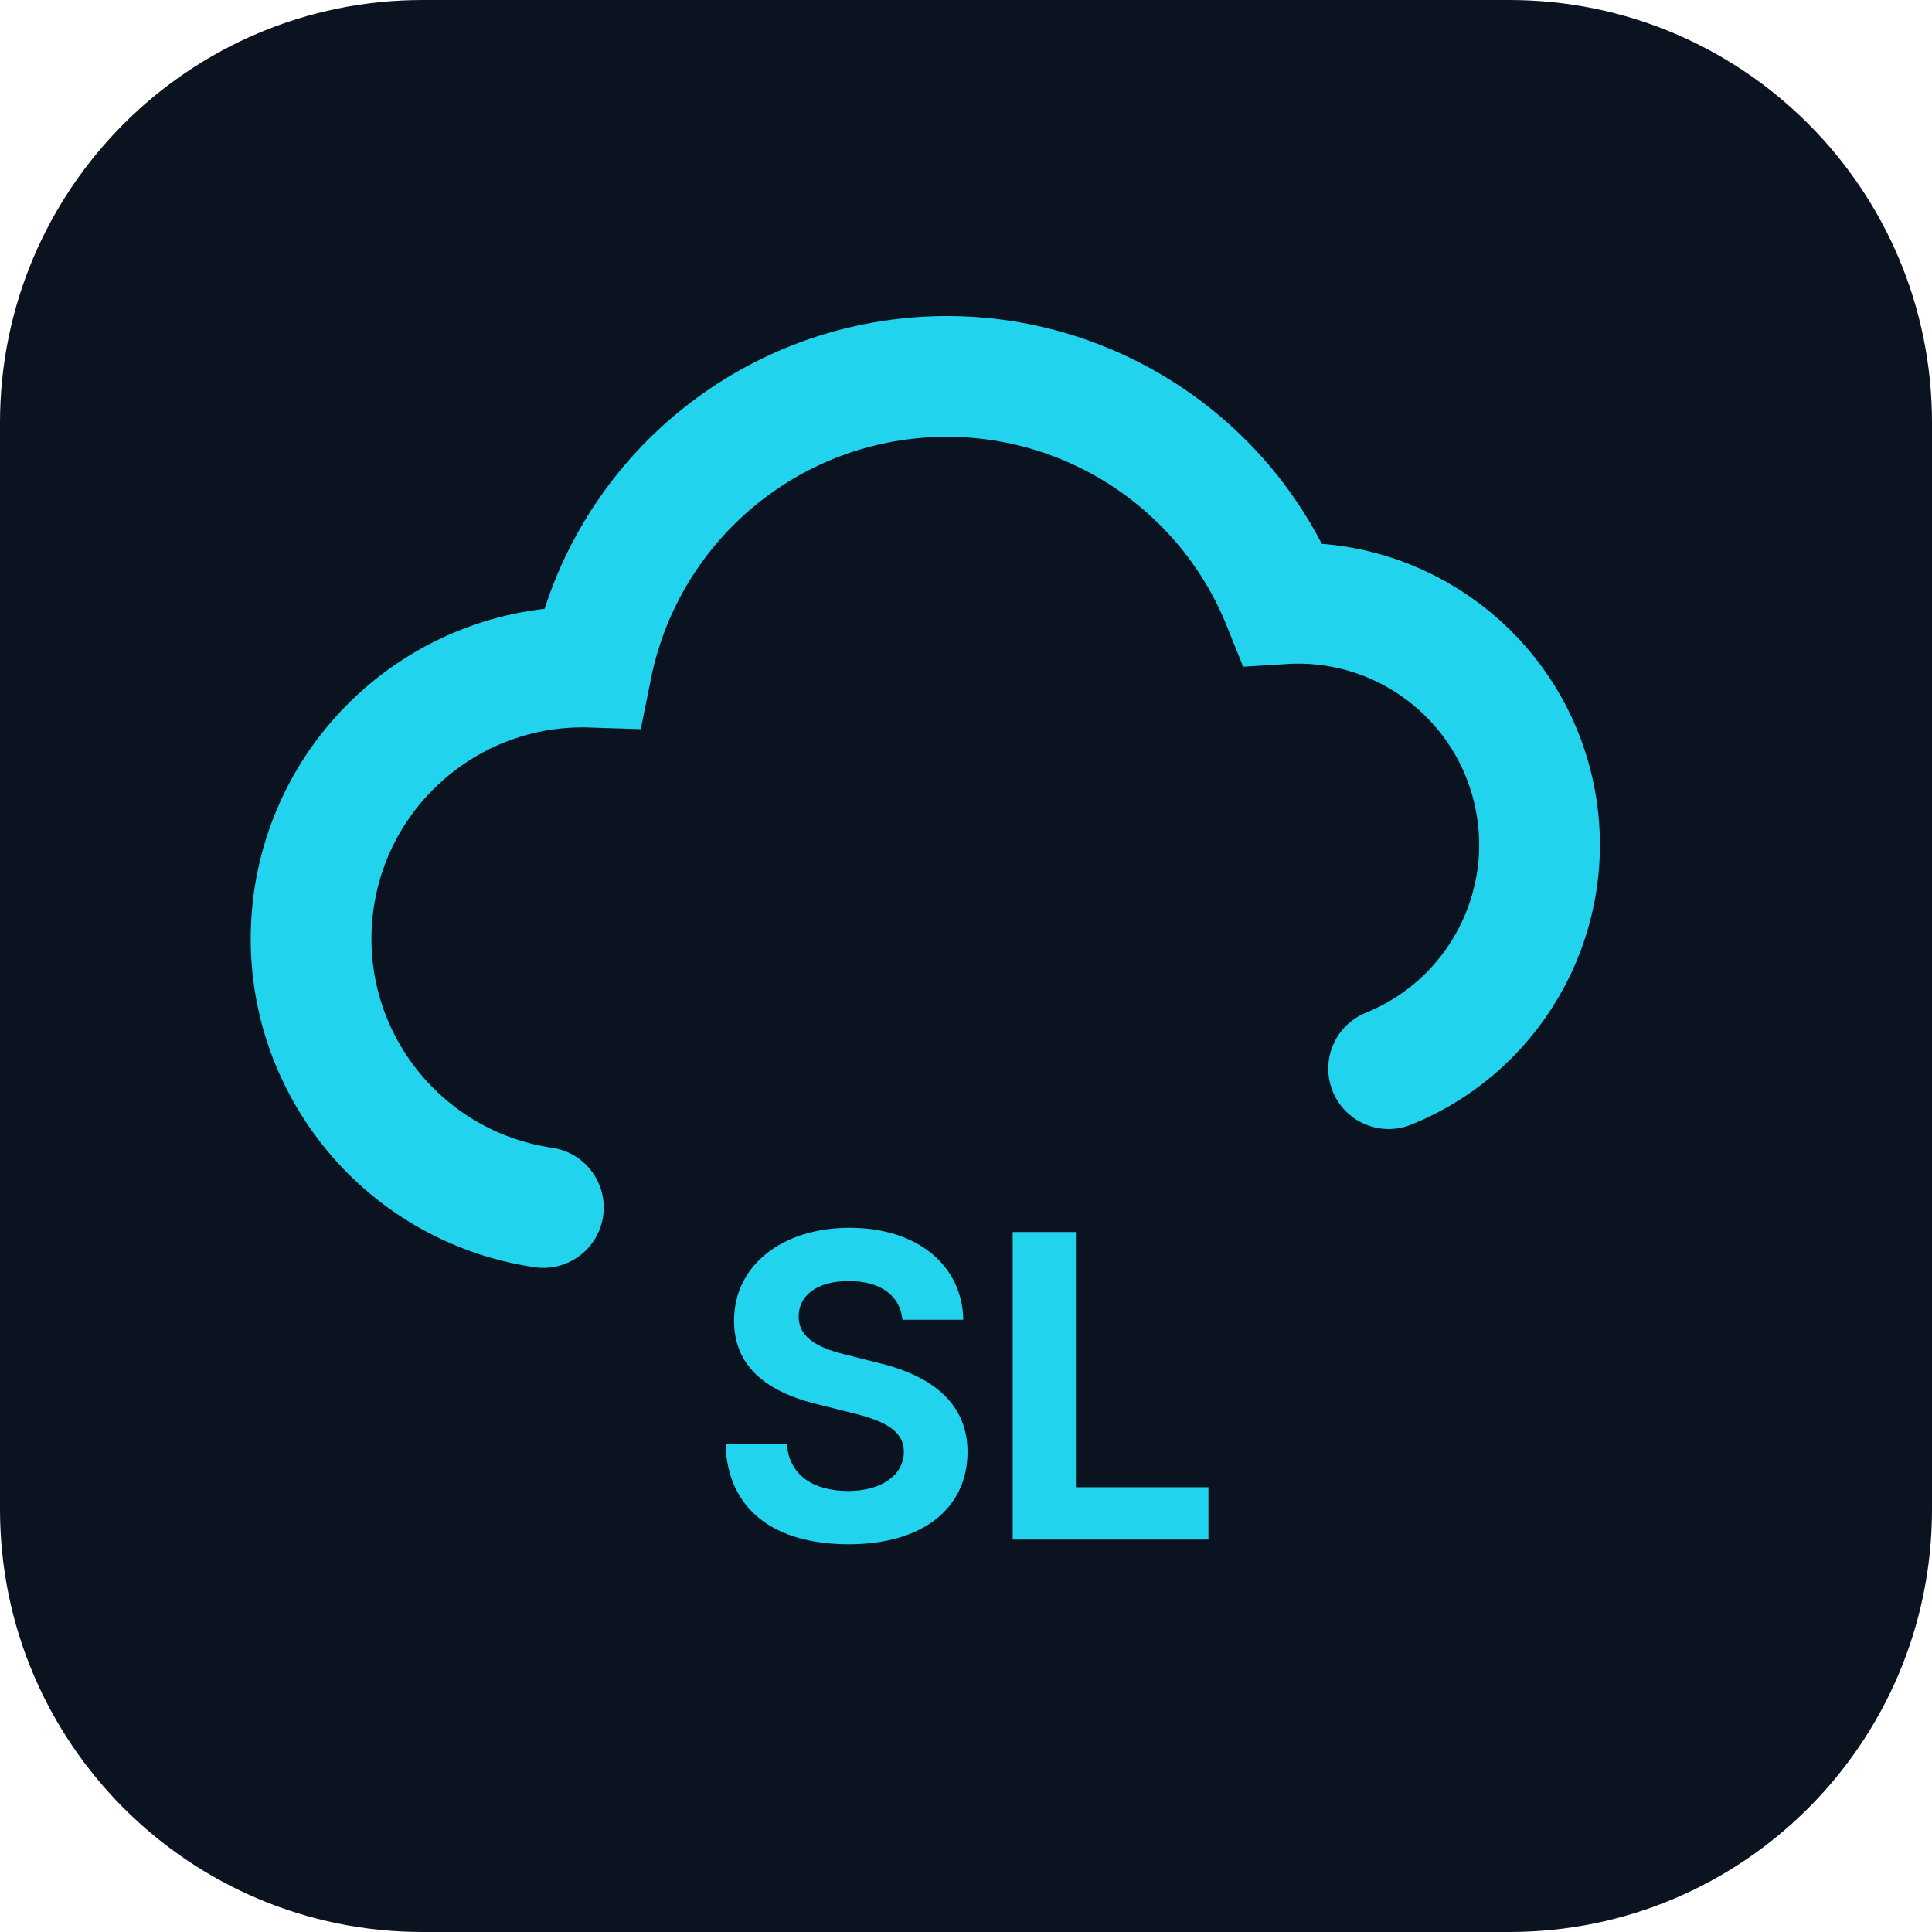
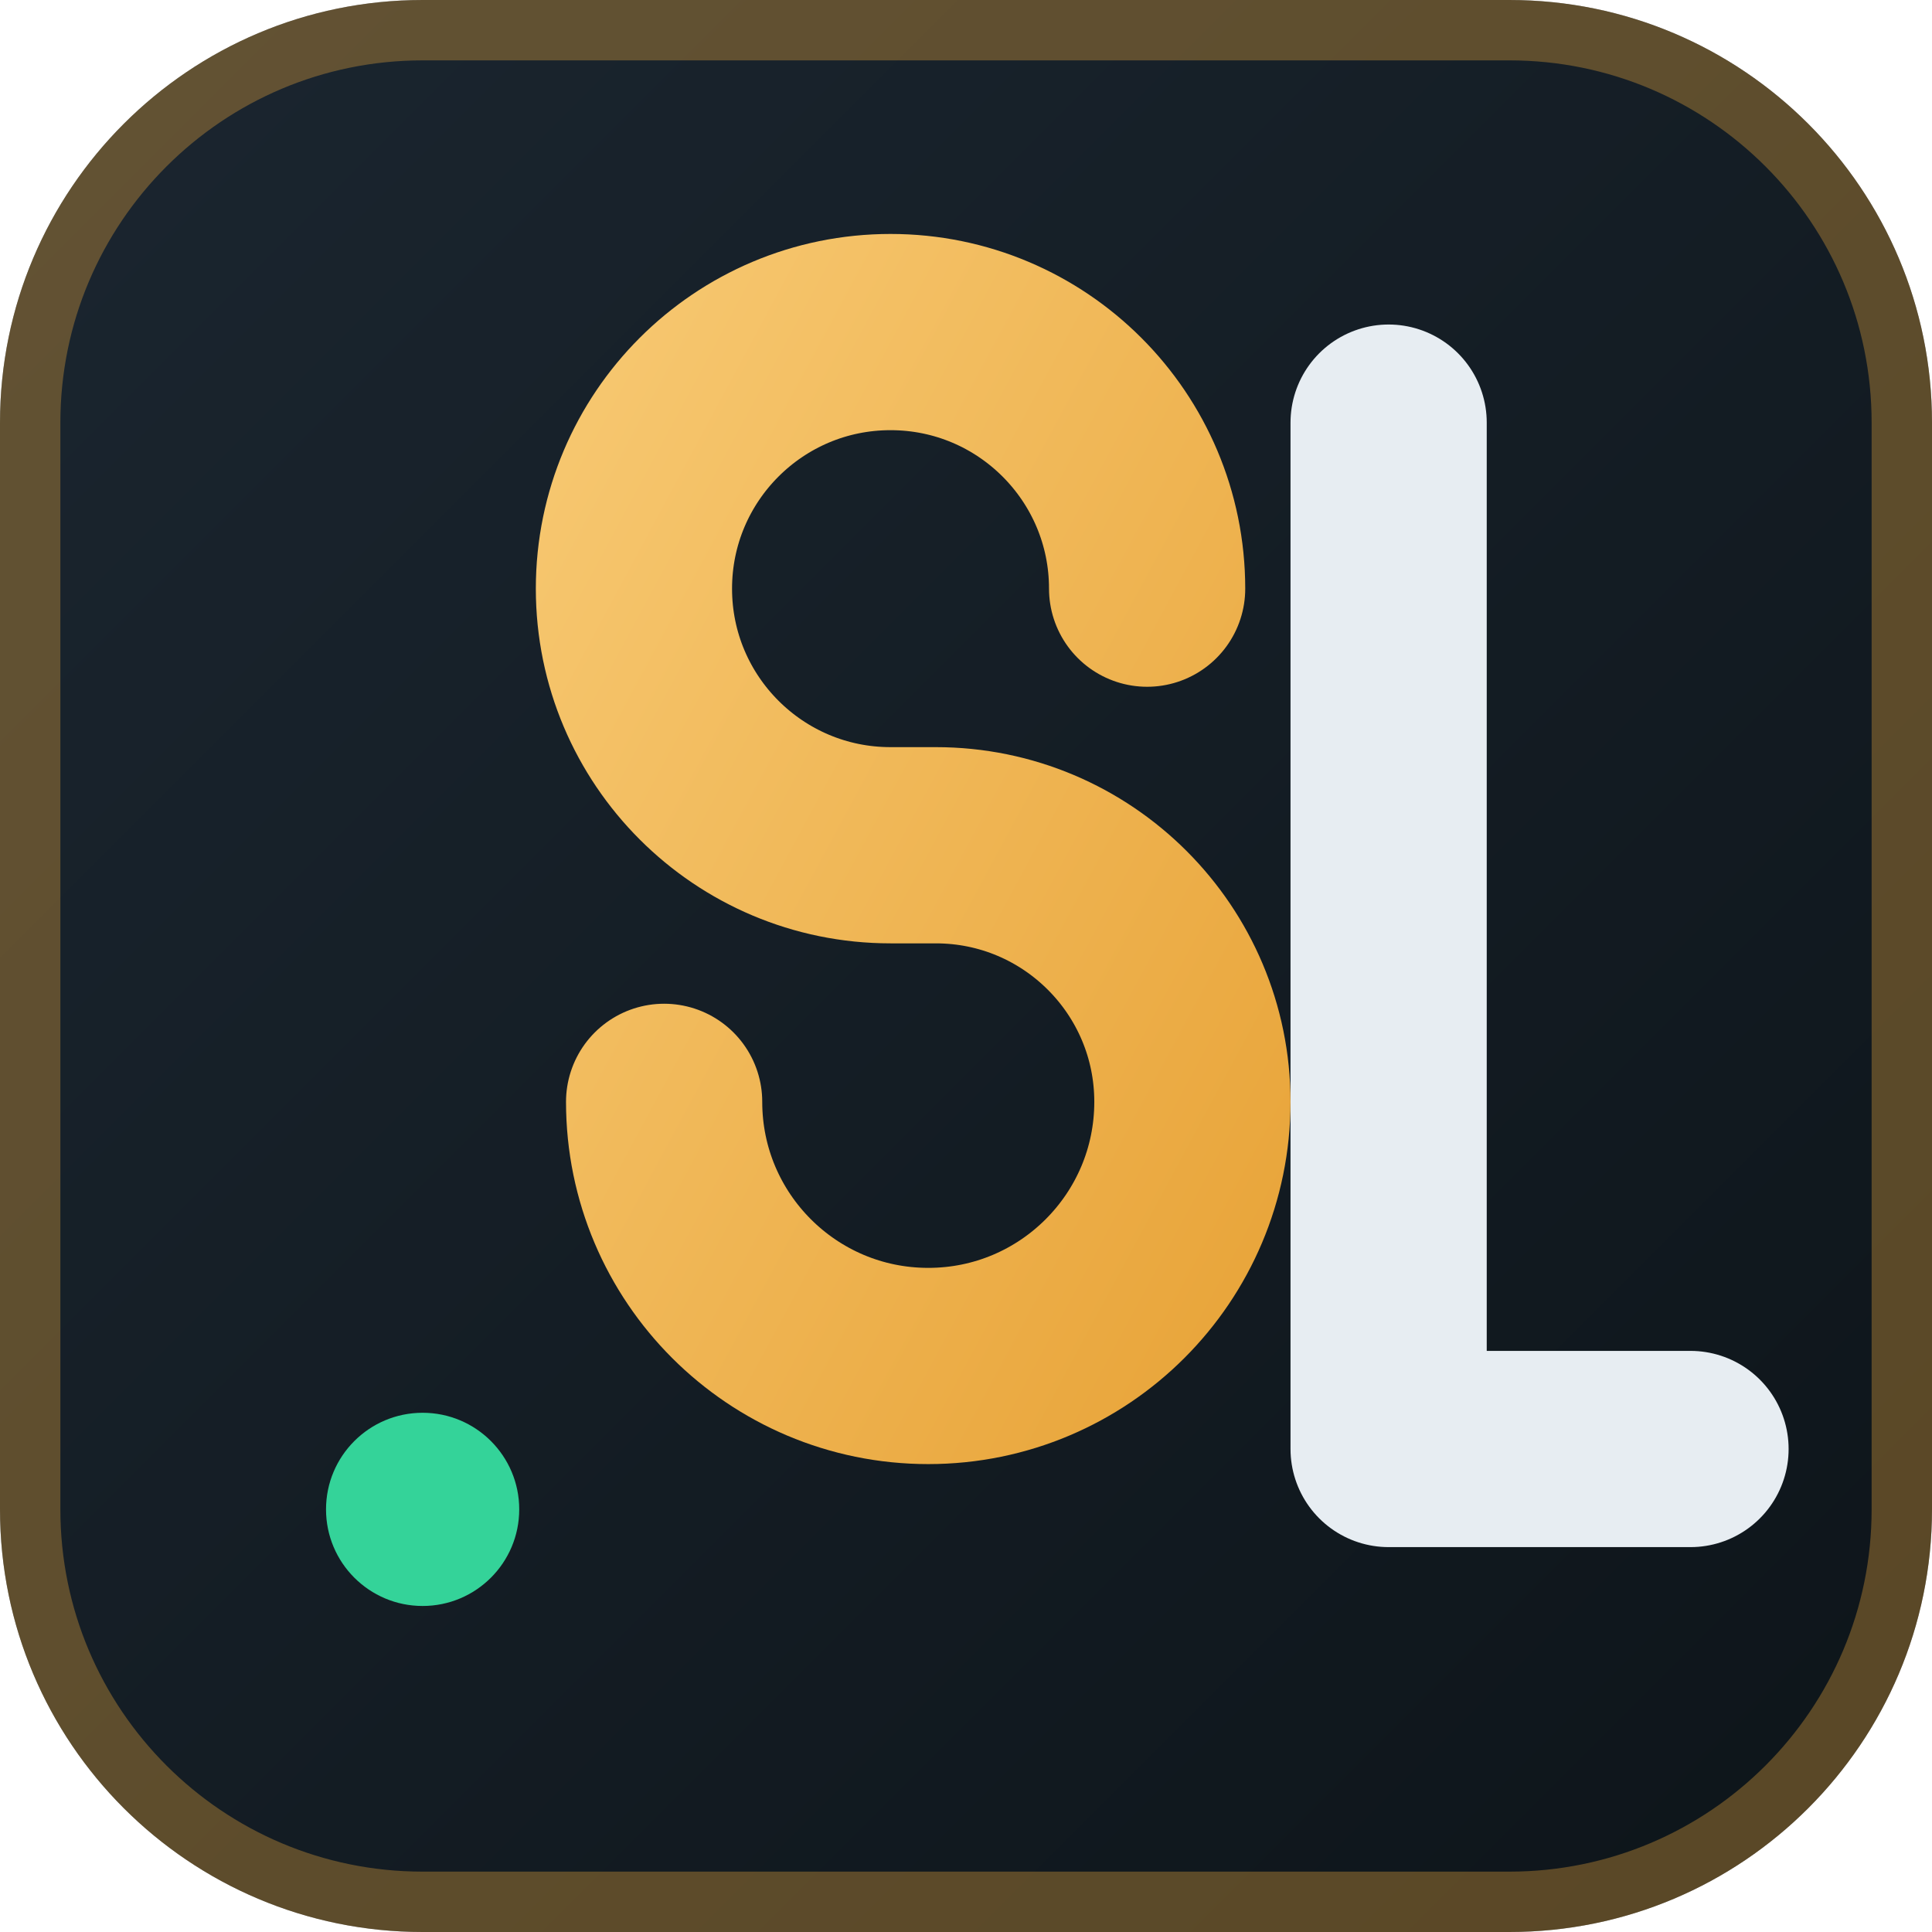
- <svg xmlns="http://www.w3.org/2000/svg" viewBox="0 0 64 64">
-   <rect width="64" height="64" rx="14" fill="#0b1220" />
-   <path d="M18 40a9 9 0 0 1 1.6-17.9A12 12 0 0 1 42.5 20a8 8 0 0 1 3.5 15.4" fill="none" stroke="#22d3ee" stroke-width="4" stroke-linecap="round" />
-   <text x="32" y="51" text-anchor="middle" font-family="Inter,Arial,sans-serif" font-size="14" font-weight="700" fill="#22d3ee">SL</text>
+ <svg xmlns="http://www.w3.org/2000/svg" viewBox="0 0 64 64" width="64" height="64">
+   <defs>
+     <linearGradient id="bg" x1="0" y1="0" x2="1" y2="1">
+       <stop offset="0" stop-color="#1b2630" />
+       <stop offset="1" stop-color="#0d1419" />
+     </linearGradient>
+     <linearGradient id="amber" x1="0" y1="0" x2="1" y2="1">
+       <stop offset="0" stop-color="#f6c66e" />
+       <stop offset="1" stop-color="#e9a63c" />
+     </linearGradient>
+   </defs>
+   <rect width="64" height="64" rx="14" fill="url(#bg)" />
+   <rect x="1" y="1" width="62" height="62" rx="13" fill="none" stroke="#e9a63c" stroke-opacity="0.35" stroke-width="2" />
+   <path d="M38 19.5 A8.5 8.5 0 0 0 21 19.5 A8.5 8.5 0 0 0 29.5 28 H31 A8.5 8.5 0 0 1 39.5 36.5 A8.5 8.5 0 0 1 22 36.5" fill="none" stroke="url(#amber)" stroke-width="6.5" stroke-linecap="round" stroke-linejoin="round" />
+   <path d="M46 14 V48 H56" fill="none" stroke="#e7edf2" stroke-width="6.5" stroke-linecap="round" stroke-linejoin="round" />
+   <circle cx="14" cy="50" r="3.2" fill="#34d399" />
</svg>
